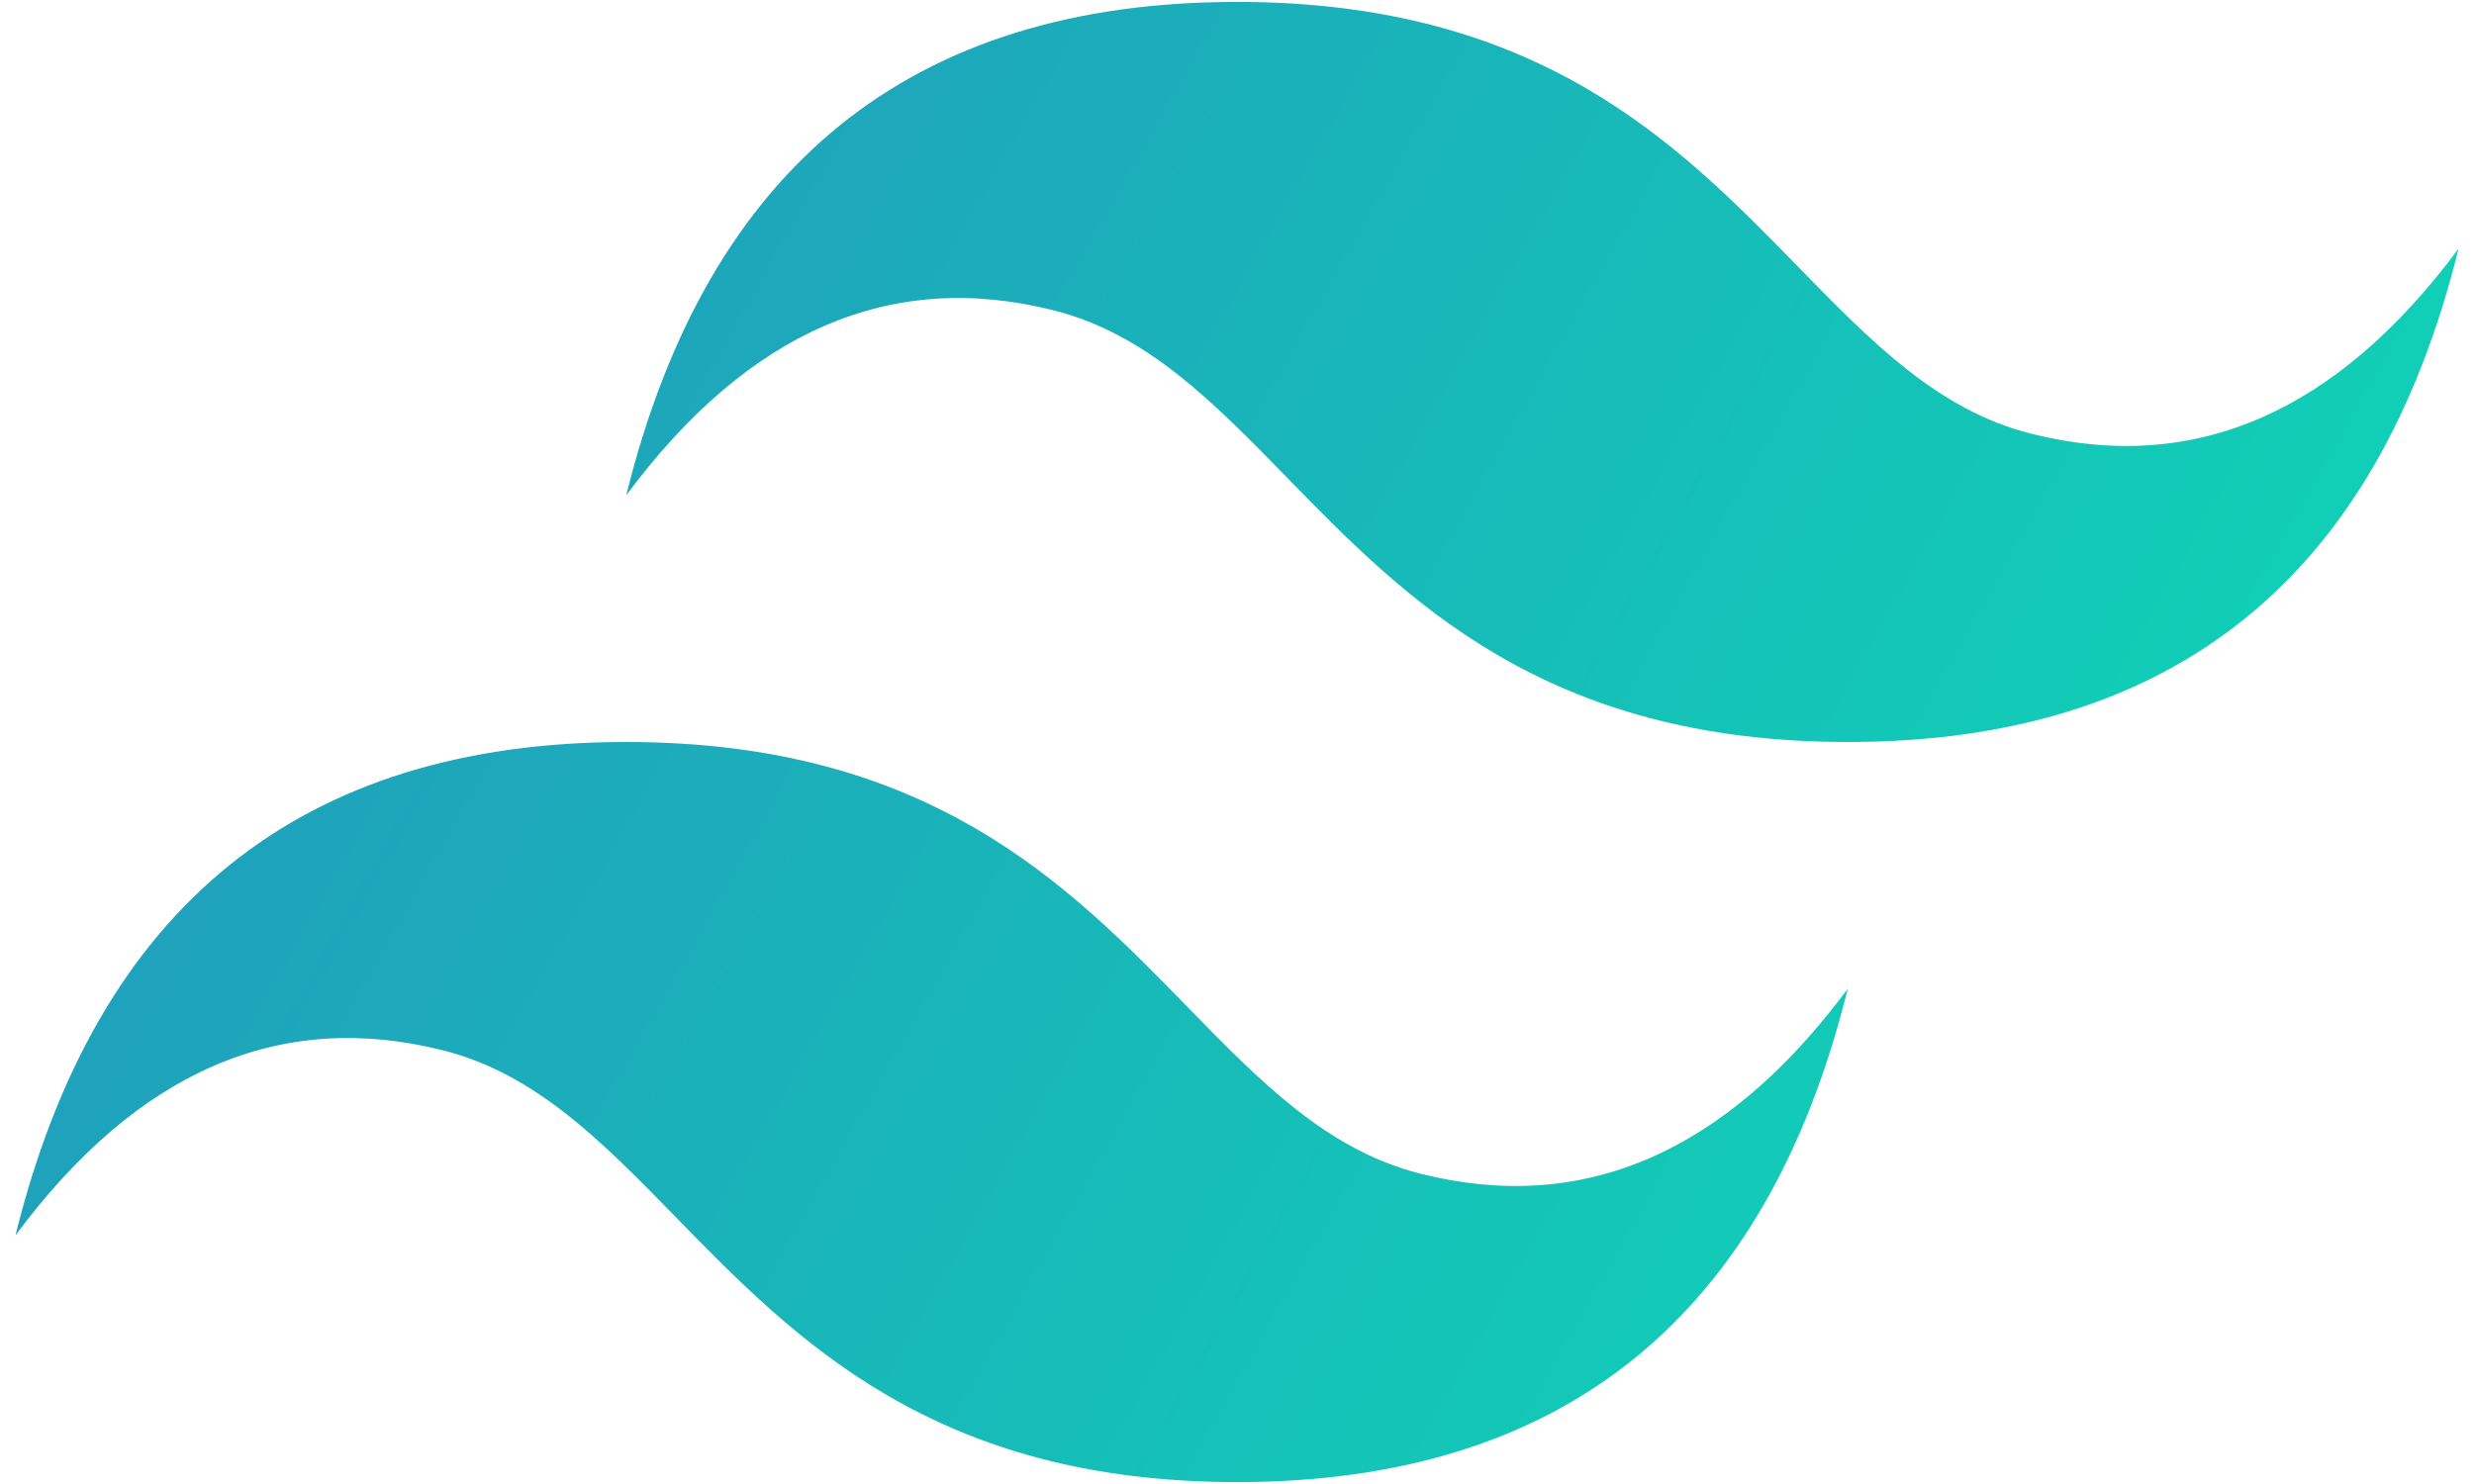
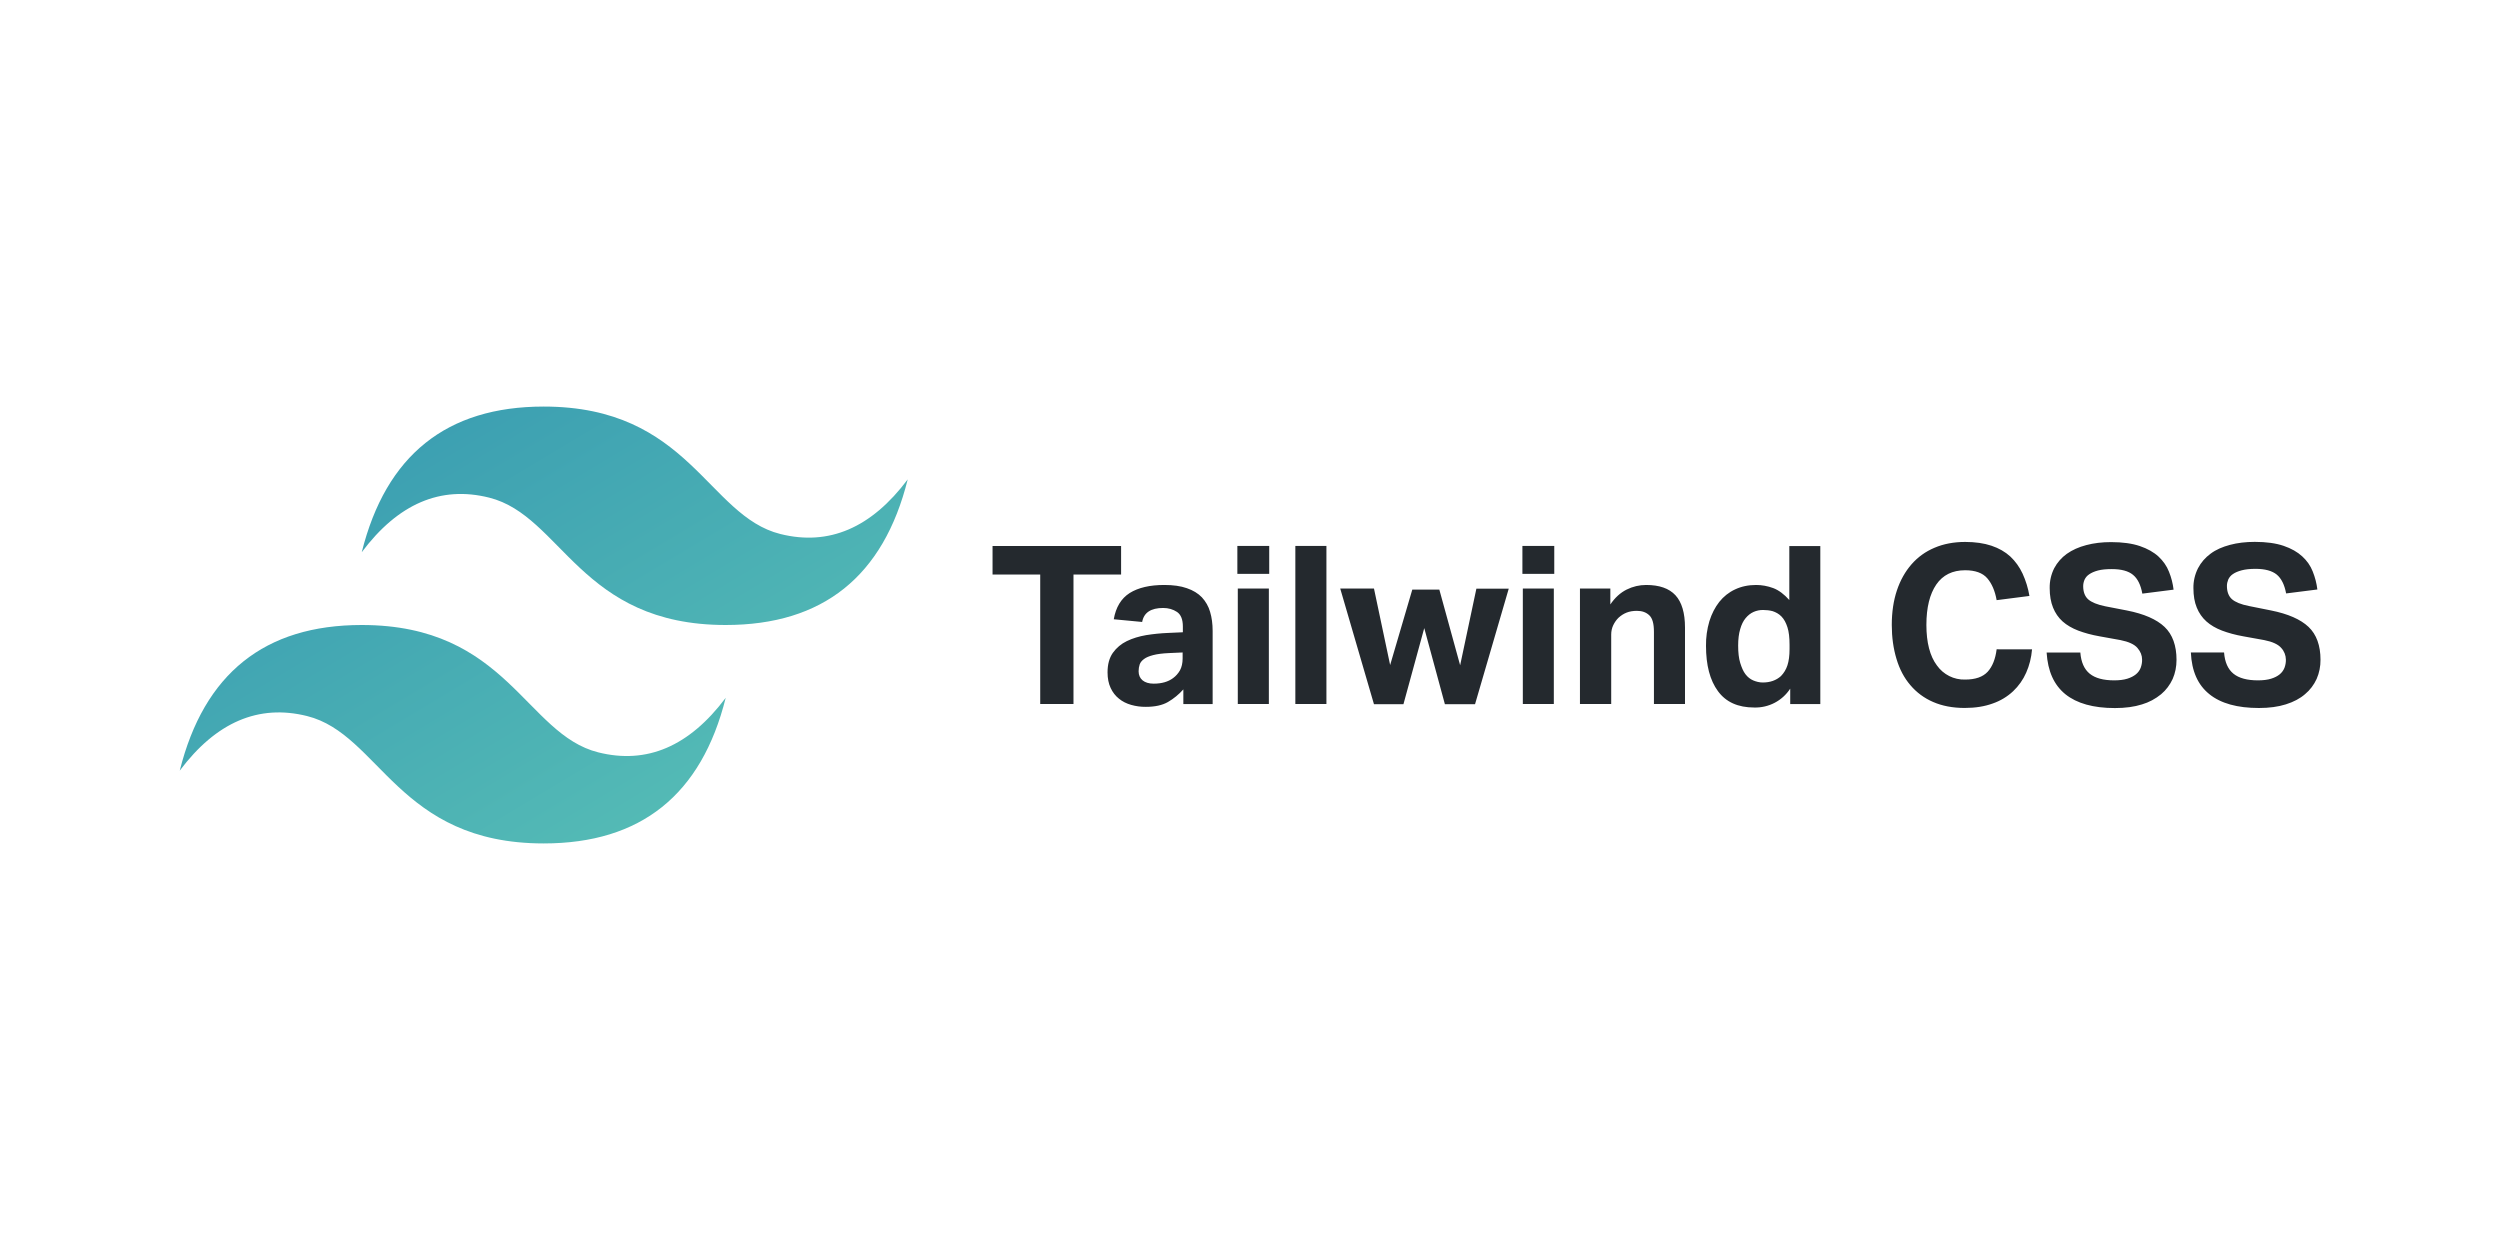
- <svg xmlns="http://www.w3.org/2000/svg" width="80px" height="48px" viewBox="0 0 79 48" version="1.1">
+ <svg xmlns="http://www.w3.org/2000/svg" width="160px" height="80px" viewBox="0 0 160 80" version="1.1">
  <defs>
-     <linearGradient id="linear0" gradientUnits="userSpaceOnUse" x1="-0.028" y1="0.32" x2="1" y2="0.676" gradientTransform="matrix(79,0,0,47.875,0,0.0625)">
-       <stop offset="0" style="stop-color:rgb(13.333%,59.608%,74.118%);stop-opacity:1;" />
-       <stop offset="1" style="stop-color:rgb(5.49%,84.314%,70.98%);stop-opacity:1;" />
+     <linearGradient id="linear0" gradientUnits="userSpaceOnUse" x1="7.294" y1="0.881" x2="42.237" y2="59.119" gradientTransform="matrix(1.333333,0,0,1.333333,1.777333,0)">
+       <stop offset="0" style="stop-color:rgb(13.725%,51.373%,68.235%);stop-opacity:1;" />
+       <stop offset="1" style="stop-color:rgb(42.745%,84.314%,72.549%);stop-opacity:1;" />
    </linearGradient>
  </defs>
  <g id="surface1">
-     <path style=" stroke:none;fill-rule:nonzero;fill:url(#linear0);" d="M 39.5 0.062 C 28.965 0.062 22.383 5.383 19.75 16.02 C 23.699 10.703 28.309 8.707 33.574 10.039 C 36.578 10.797 38.727 12.996 41.105 15.434 C 44.977 19.406 49.461 24 59.25 24 C 69.785 24 76.367 18.68 79 8.043 C 75.051 13.363 70.441 15.355 65.176 14.027 C 62.172 13.27 60.023 11.066 57.645 8.629 C 53.773 4.66 49.289 0.062 39.5 0.062 Z M 19.75 24 C 9.215 24 2.633 29.32 0 39.957 C 3.949 34.637 8.559 32.645 13.824 33.973 C 16.828 34.73 18.977 36.934 21.355 39.371 C 25.227 43.34 29.711 47.938 39.5 47.938 C 50.035 47.938 56.617 42.617 59.25 31.98 C 55.301 37.297 50.691 39.293 45.426 37.961 C 42.422 37.203 40.273 35.004 37.895 32.566 C 34.023 28.594 29.539 24 19.75 24 Z M 19.75 24 " />
+     <path style=" stroke:none;fill-rule:evenodd;fill:url(#linear0);" d="M 23.152 35.34 C 24.703 29.129 28.586 26.02 34.797 26.02 C 44.117 26.02 45.281 33.008 49.941 34.176 C 53.047 34.953 55.766 33.789 58.094 30.68 C 56.543 36.895 52.656 40 46.445 40 C 37.125 40 35.965 33.012 31.305 31.848 C 28.199 31.07 25.48 32.234 23.152 35.34 Z M 11.504 49.32 C 13.059 43.105 16.938 40 23.152 40 C 32.469 40 33.633 46.988 38.293 48.152 C 41.398 48.93 44.117 47.766 46.445 44.66 C 44.895 50.875 41.008 53.98 34.797 53.98 C 25.477 53.98 24.316 46.992 19.656 45.828 C 16.551 45.051 13.832 46.215 11.504 49.32 Z M 11.504 49.32 " />
+     <path style=" stroke:none;fill-rule:evenodd;fill:rgb(14.118%,16.078%,18.039%);fill-opacity:1;" d="M 66.574 36.77 L 63.523 36.77 L 63.523 34.945 L 71.75 34.945 L 71.75 36.77 L 68.703 36.77 L 68.703 45.055 L 66.574 45.055 Z M 75.734 44.121 C 75.449 44.441 75.117 44.715 74.746 44.93 C 74.383 45.137 73.914 45.238 73.336 45.238 C 73.016 45.242 72.699 45.199 72.395 45.113 C 72.094 45.027 71.832 44.895 71.613 44.715 C 71.391 44.539 71.211 44.309 71.082 44.031 C 70.949 43.75 70.883 43.418 70.883 43.031 C 70.883 42.52 70.996 42.105 71.223 41.781 C 71.453 41.461 71.758 41.203 72.117 41.031 C 72.484 40.852 72.898 40.727 73.355 40.648 C 73.82 40.574 74.285 40.527 74.754 40.508 L 75.703 40.465 L 75.703 40.098 C 75.703 39.645 75.578 39.332 75.328 39.164 C 75.074 38.996 74.781 38.91 74.441 38.91 C 73.656 38.91 73.207 39.207 73.098 39.805 L 71.281 39.633 C 71.414 38.863 71.754 38.301 72.301 37.953 C 72.852 37.609 73.59 37.438 74.516 37.438 C 75.082 37.438 75.566 37.504 75.961 37.645 C 76.359 37.781 76.68 37.977 76.922 38.23 C 77.164 38.492 77.348 38.812 77.445 39.156 C 77.555 39.52 77.609 39.93 77.609 40.383 L 77.609 45.059 L 75.734 45.059 Z M 75.691 41.758 L 74.812 41.797 C 74.395 41.816 74.059 41.859 73.805 41.926 C 73.551 41.992 73.352 42.074 73.219 42.176 C 73.086 42.273 72.988 42.387 72.941 42.52 C 72.895 42.656 72.871 42.801 72.871 42.961 C 72.871 43.207 72.957 43.402 73.125 43.543 C 73.293 43.68 73.531 43.754 73.832 43.754 C 74.344 43.754 74.758 43.637 75.078 43.398 C 75.258 43.266 75.406 43.098 75.52 42.898 C 75.629 42.695 75.688 42.441 75.688 42.141 L 75.688 41.758 Z M 79.219 37.664 L 81.207 37.664 L 81.207 45.055 L 79.219 45.055 Z M 79.191 34.941 L 81.23 34.941 L 81.23 36.727 L 79.191 36.727 Z M 82.902 34.941 L 84.891 34.941 L 84.891 45.055 L 82.902 45.055 Z M 85.781 37.664 L 87.934 37.664 L 88.969 42.562 L 90.387 37.734 L 92.117 37.734 L 93.449 42.578 L 94.488 37.676 L 96.559 37.676 L 94.402 45.07 L 92.473 45.07 L 91.152 40.199 L 89.82 45.07 L 87.934 45.07 L 85.777 37.676 Z M 97.461 37.664 L 99.445 37.664 L 99.445 45.055 L 97.461 45.055 Z M 97.434 34.941 L 99.473 34.941 L 99.473 36.727 L 97.434 36.727 Z M 101.133 37.664 L 103.062 37.664 L 103.062 38.684 C 103.355 38.25 103.703 37.934 104.102 37.734 C 104.5 37.535 104.922 37.438 105.355 37.438 C 106.199 37.438 106.82 37.656 107.227 38.094 C 107.633 38.535 107.84 39.227 107.84 40.168 L 107.84 45.055 L 105.852 45.055 L 105.852 40.441 C 105.852 39.906 105.754 39.566 105.555 39.379 C 105.355 39.188 105.094 39.094 104.762 39.094 C 104.508 39.094 104.285 39.133 104.102 39.207 C 103.914 39.281 103.742 39.391 103.586 39.535 C 103.449 39.668 103.34 39.824 103.25 40.008 C 103.16 40.195 103.117 40.402 103.117 40.609 L 103.117 45.055 L 101.117 45.055 L 101.117 37.664 Z M 114.57 44.078 C 114.066 44.852 113.195 45.305 112.273 45.281 C 111.234 45.281 110.461 44.934 109.949 44.234 C 109.434 43.535 109.184 42.566 109.184 41.332 C 109.176 40.797 109.25 40.266 109.402 39.754 C 109.551 39.277 109.762 38.867 110.035 38.52 C 110.305 38.18 110.648 37.906 111.043 37.723 C 111.441 37.535 111.887 37.438 112.387 37.438 C 112.758 37.438 113.121 37.504 113.484 37.637 C 113.848 37.773 114.191 38.039 114.516 38.402 L 114.516 34.949 L 116.5 34.949 L 116.5 45.059 L 114.574 45.059 L 114.574 44.082 Z M 114.531 41.273 C 114.531 40.801 114.488 40.426 114.395 40.141 C 114.301 39.855 114.184 39.629 114.008 39.449 C 113.836 39.277 113.648 39.18 113.445 39.113 C 113.25 39.062 113.047 39.039 112.844 39.039 C 112.633 39.035 112.422 39.078 112.227 39.164 C 112.035 39.25 111.867 39.383 111.719 39.562 C 111.57 39.738 111.453 39.977 111.371 40.27 C 111.285 40.559 111.242 40.906 111.242 41.316 C 111.242 41.758 111.281 42.129 111.375 42.43 C 111.469 42.727 111.566 42.965 111.711 43.152 C 111.852 43.336 112.016 43.465 112.207 43.547 C 112.395 43.625 112.598 43.68 112.816 43.68 C 113.289 43.68 113.676 43.543 113.98 43.27 C 114.168 43.078 114.312 42.84 114.395 42.582 C 114.484 42.312 114.531 41.965 114.531 41.543 Z M 130.051 41.559 C 130.004 42.098 129.879 42.594 129.676 43.051 C 129.48 43.5 129.195 43.902 128.84 44.238 C 128.465 44.59 128.02 44.855 127.535 45.023 C 127.02 45.211 126.422 45.309 125.742 45.309 C 124.977 45.309 124.301 45.18 123.719 44.926 C 123.156 44.684 122.656 44.316 122.262 43.848 C 121.867 43.387 121.57 42.828 121.375 42.168 C 121.176 41.512 121.074 40.789 121.074 39.996 C 121.074 39.176 121.184 38.438 121.402 37.785 C 121.621 37.133 121.934 36.578 122.336 36.117 C 122.742 35.652 123.234 35.297 123.812 35.055 C 124.387 34.809 125.043 34.684 125.773 34.684 C 126.414 34.684 126.977 34.766 127.453 34.926 C 127.93 35.086 128.332 35.316 128.66 35.617 C 128.984 35.922 129.246 36.285 129.445 36.711 C 129.652 37.164 129.801 37.645 129.883 38.141 L 127.785 38.41 C 127.68 37.816 127.477 37.348 127.184 37.008 C 126.891 36.668 126.414 36.496 125.77 36.496 C 124.957 36.496 124.34 36.801 123.922 37.41 C 123.504 38.02 123.289 38.879 123.289 39.996 C 123.289 41.117 123.516 41.996 123.961 42.586 C 124.375 43.172 125.055 43.516 125.77 43.492 C 126.426 43.492 126.902 43.324 127.211 42.992 C 127.516 42.656 127.707 42.176 127.785 41.555 Z M 133.141 41.758 C 133.188 42.379 133.391 42.832 133.742 43.117 C 134.094 43.402 134.617 43.543 135.309 43.543 C 135.637 43.543 135.918 43.508 136.145 43.438 C 136.371 43.367 136.555 43.273 136.699 43.156 C 136.836 43.043 136.941 42.902 137.004 42.738 C 137.066 42.57 137.098 42.391 137.094 42.215 C 137.094 41.945 136.996 41.699 136.797 41.469 C 136.602 41.238 136.234 41.07 135.707 40.965 L 134.387 40.727 C 133.852 40.633 133.406 40.508 133.008 40.359 C 132.613 40.207 132.277 40.012 132.008 39.773 C 131.738 39.531 131.535 39.234 131.395 38.887 C 131.254 38.539 131.18 38.121 131.18 37.641 C 131.172 37.199 131.27 36.762 131.469 36.367 C 131.664 36 131.941 35.684 132.277 35.445 C 132.625 35.199 133.039 35.012 133.52 34.887 C 134 34.758 134.531 34.695 135.109 34.695 C 135.844 34.695 136.461 34.781 136.953 34.949 C 137.445 35.117 137.84 35.34 138.145 35.621 C 138.445 35.902 138.672 36.223 138.816 36.594 C 138.965 36.961 139.062 37.344 139.109 37.738 L 137.109 37.992 C 137.008 37.434 136.809 37.031 136.512 36.789 C 136.215 36.543 135.762 36.422 135.156 36.422 C 134.797 36.422 134.504 36.449 134.27 36.512 C 134.035 36.574 133.852 36.656 133.711 36.754 C 133.578 36.84 133.477 36.957 133.41 37.102 C 133.355 37.234 133.324 37.371 133.324 37.512 C 133.324 37.887 133.434 38.172 133.645 38.359 C 133.859 38.547 134.219 38.695 134.73 38.801 L 136.117 39.07 C 137.215 39.285 138.02 39.637 138.531 40.121 C 139.043 40.605 139.297 41.324 139.297 42.227 C 139.297 42.668 139.215 43.078 139.051 43.453 C 138.879 43.828 138.629 44.164 138.312 44.43 C 137.949 44.727 137.535 44.949 137.086 45.082 C 136.594 45.238 136.02 45.316 135.355 45.316 C 133.973 45.316 132.918 45.02 132.184 44.43 C 131.453 43.836 131.059 42.961 130.984 41.762 L 133.125 41.762 Z M 142.34 41.758 C 142.387 42.379 142.59 42.832 142.941 43.117 C 143.293 43.402 143.82 43.543 144.508 43.543 C 144.84 43.543 145.117 43.508 145.348 43.438 C 145.578 43.367 145.758 43.273 145.902 43.156 C 146.039 43.043 146.141 42.902 146.207 42.738 C 146.27 42.57 146.301 42.391 146.297 42.215 C 146.293 41.938 146.188 41.672 146 41.469 C 145.801 41.238 145.438 41.07 144.906 40.965 L 143.586 40.727 C 143.055 40.633 142.609 40.508 142.211 40.359 C 141.812 40.207 141.48 40.012 141.211 39.773 C 140.941 39.531 140.734 39.234 140.594 38.887 C 140.449 38.539 140.379 38.121 140.379 37.641 C 140.371 37.199 140.473 36.762 140.672 36.367 C 140.867 35.996 141.133 35.688 141.48 35.434 C 141.824 35.176 142.238 35 142.719 34.871 C 143.199 34.742 143.73 34.68 144.309 34.68 C 145.047 34.68 145.66 34.766 146.152 34.934 C 146.645 35.102 147.039 35.328 147.344 35.609 C 147.648 35.887 147.871 36.207 148.016 36.578 C 148.164 36.949 148.262 37.328 148.312 37.727 L 146.312 37.98 C 146.207 37.422 146.008 37.02 145.711 36.773 C 145.414 36.531 144.961 36.406 144.355 36.406 C 143.996 36.406 143.703 36.438 143.469 36.5 C 143.234 36.562 143.051 36.641 142.91 36.738 C 142.777 36.824 142.676 36.945 142.609 37.086 C 142.555 37.219 142.523 37.355 142.523 37.496 C 142.523 37.875 142.633 38.16 142.844 38.348 C 143.059 38.535 143.418 38.684 143.93 38.785 L 145.332 39.066 C 146.43 39.285 147.234 39.637 147.746 40.121 C 148.258 40.605 148.512 41.32 148.512 42.223 C 148.516 42.645 148.434 43.062 148.266 43.449 C 148.094 43.824 147.844 44.16 147.523 44.426 C 147.199 44.707 146.793 44.922 146.297 45.078 C 145.805 45.234 145.23 45.312 144.57 45.312 C 143.188 45.312 142.133 45.02 141.398 44.426 C 140.664 43.836 140.27 42.961 140.215 41.758 Z M 142.34 41.758 " />
  </g>
</svg>
